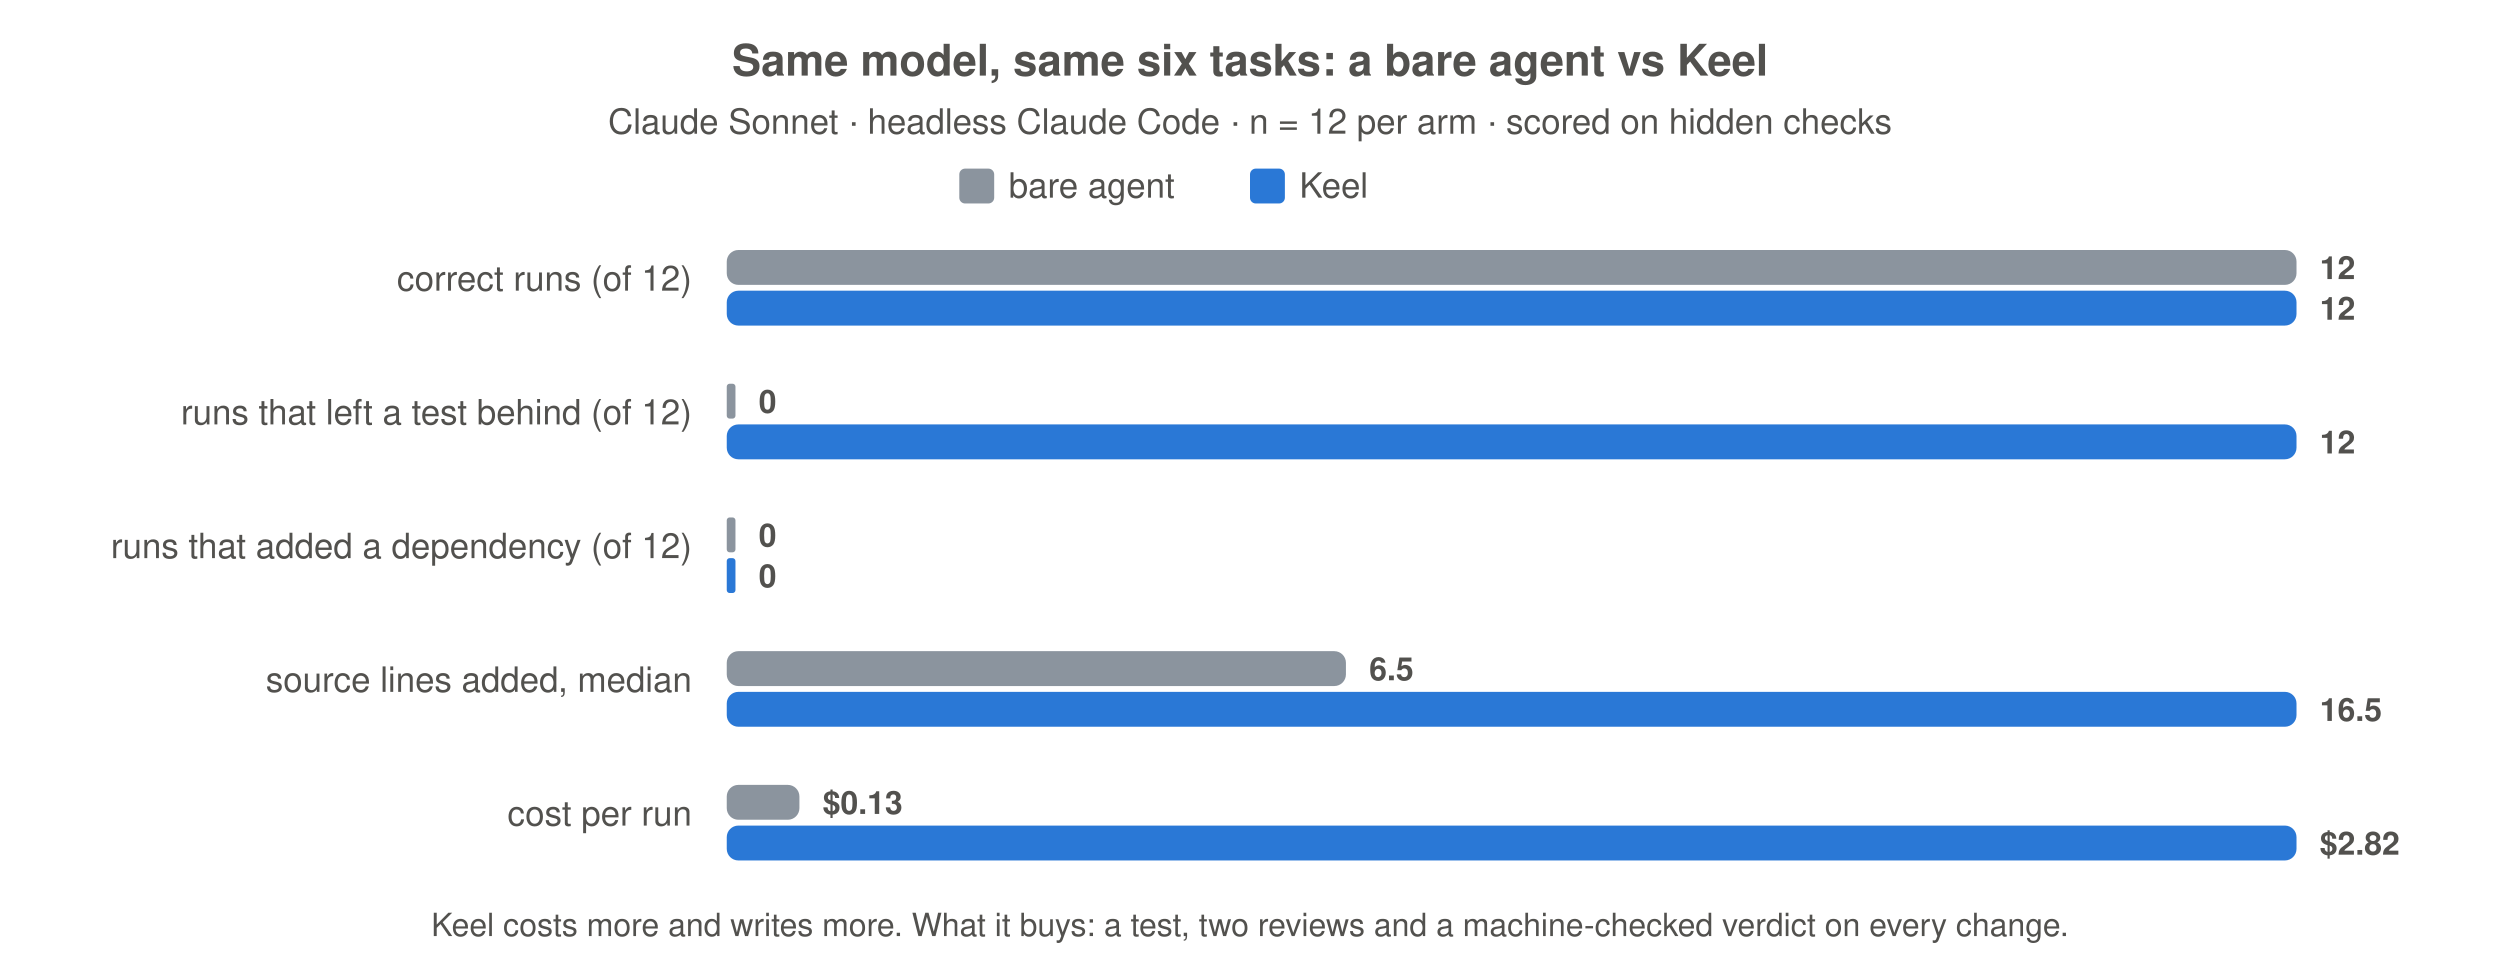
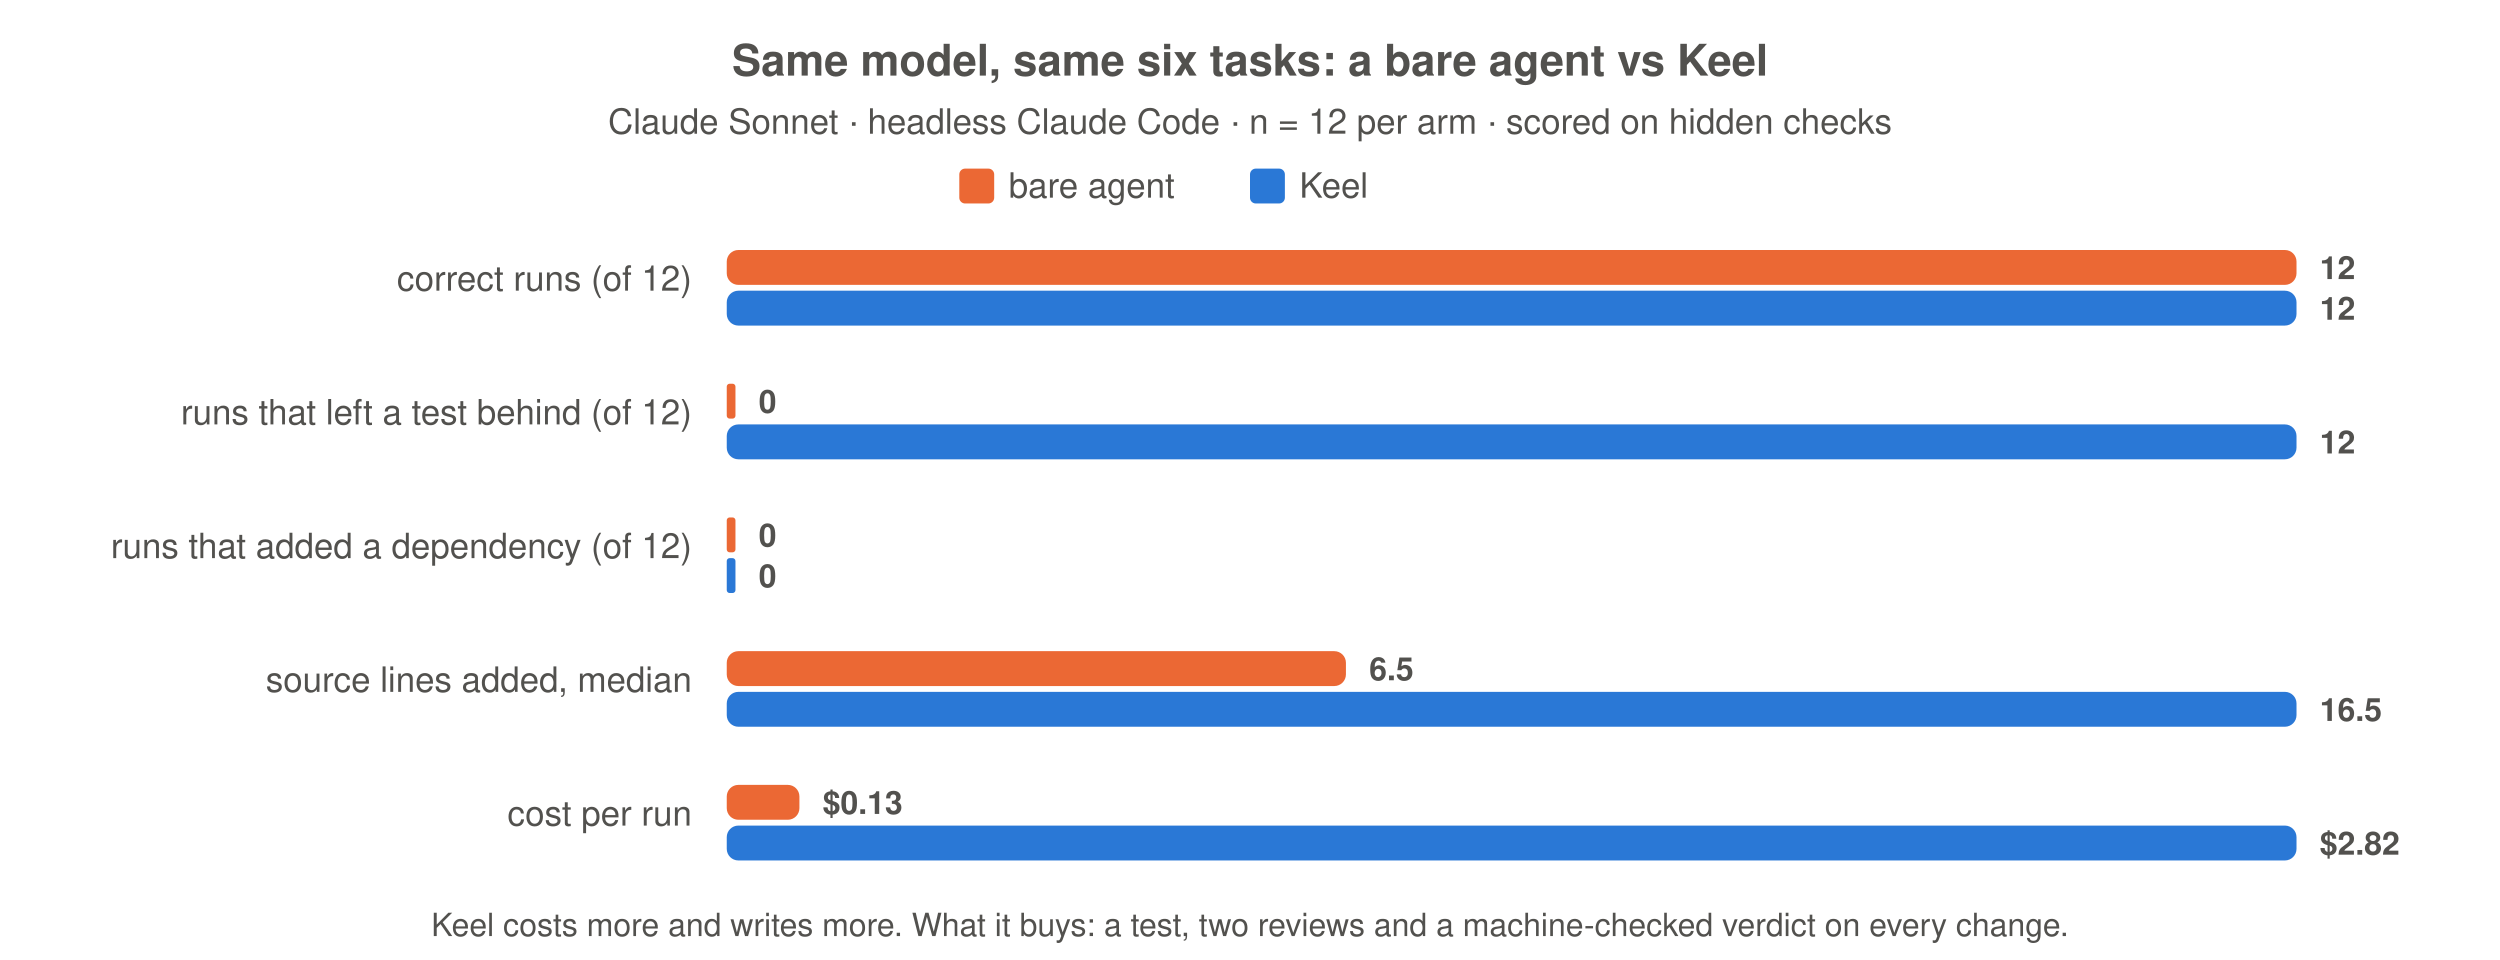
<svg xmlns="http://www.w3.org/2000/svg" viewBox="0 0 860 330" width="860" font-family="-apple-system, 'Segoe UI', Helvetica, Arial, sans-serif" role="img" aria-labelledby="t d">
  <style>
-     .ink { fill: #52514e; } .bare { fill: #8b949e; } .keel { fill: #2a78d6; } .ref { stroke: #8b949e; }
-     @media (prefers-color-scheme: dark) { .ink { fill: #c3c2b7; } .keel { fill: #3987e5; } }
+     .ink { fill: #52514e; } .bare { fill: #eb6834; } .keel { fill: #2a78d6; } .ref { stroke: #8b949e; }
+     @media (prefers-color-scheme: dark) { .ink { fill: #c3c2b7; } .bare { fill: #d95926; } .keel { fill: #3987e5; } }
  </style>
  <text x="430" y="26" font-size="15" font-weight="600" class="ink" text-anchor="middle">Same model, same six tasks: a bare agent vs Keel</text>
  <text x="430" y="46" font-size="12" class="ink" text-anchor="middle">Claude Sonnet · headless Claude Code · n = 12 per arm · scored on hidden checks</text>
  <rect x="330" y="58" width="12" height="12" rx="2" class="bare" />
  <text x="347" y="68" font-size="12" class="ink">bare agent</text>
  <rect x="430" y="58" width="12" height="12" rx="2" class="keel" />
  <text x="447" y="68" font-size="12" class="ink">Keel</text>
  <text x="238" y="100" font-size="12" class="ink" text-anchor="end">correct runs (of 12)</text>
  <rect x="250" y="86" width="540" height="12" rx="4" class="bare" />
  <text x="798" y="96" font-size="11" font-weight="600" class="ink">12</text>
  <rect x="250" y="100" width="540" height="12" rx="4" class="keel" />
  <text x="798" y="110" font-size="11" font-weight="600" class="ink">12</text>
  <text x="238" y="146" font-size="12" class="ink" text-anchor="end">runs that left a test behind (of 12)</text>
  <rect x="250" y="132" width="3" height="12" rx="1" class="bare" />
  <text x="261" y="142" font-size="11" font-weight="600" class="ink">0</text>
  <rect x="250" y="146" width="540" height="12" rx="4" class="keel" />
  <text x="798" y="156" font-size="11" font-weight="600" class="ink">12</text>
  <text x="238" y="192" font-size="12" class="ink" text-anchor="end">runs that added a dependency (of 12)</text>
  <rect x="250" y="178" width="3" height="12" rx="1" class="bare" />
  <text x="261" y="188" font-size="11" font-weight="600" class="ink">0</text>
  <rect x="250" y="192" width="3" height="12" rx="1" class="keel" />
  <text x="261" y="202" font-size="11" font-weight="600" class="ink">0</text>
  <text x="238" y="238" font-size="12" class="ink" text-anchor="end">source lines added, median</text>
  <rect x="250" y="224" width="213" height="12" rx="4" class="bare" />
  <text x="471" y="234" font-size="11" font-weight="600" class="ink">6.5</text>
  <rect x="250" y="238" width="540" height="12" rx="4" class="keel" />
  <text x="798" y="248" font-size="11" font-weight="600" class="ink">16.5</text>
  <text x="238" y="284" font-size="12" class="ink" text-anchor="end">cost per run</text>
  <rect x="250" y="270" width="25" height="12" rx="4" class="bare" />
  <text x="283" y="280" font-size="11" font-weight="600" class="ink">$0.13</text>
  <rect x="250" y="284" width="540" height="12" rx="4" class="keel" />
  <text x="798" y="294" font-size="11" font-weight="600" class="ink">$2.82</text>
  <text x="430" y="322" font-size="11" class="ink" text-anchor="middle">Keel costs more and writes more. What it buys: a test, two reviews and a machine-checked verdict on every change.</text>
</svg>
